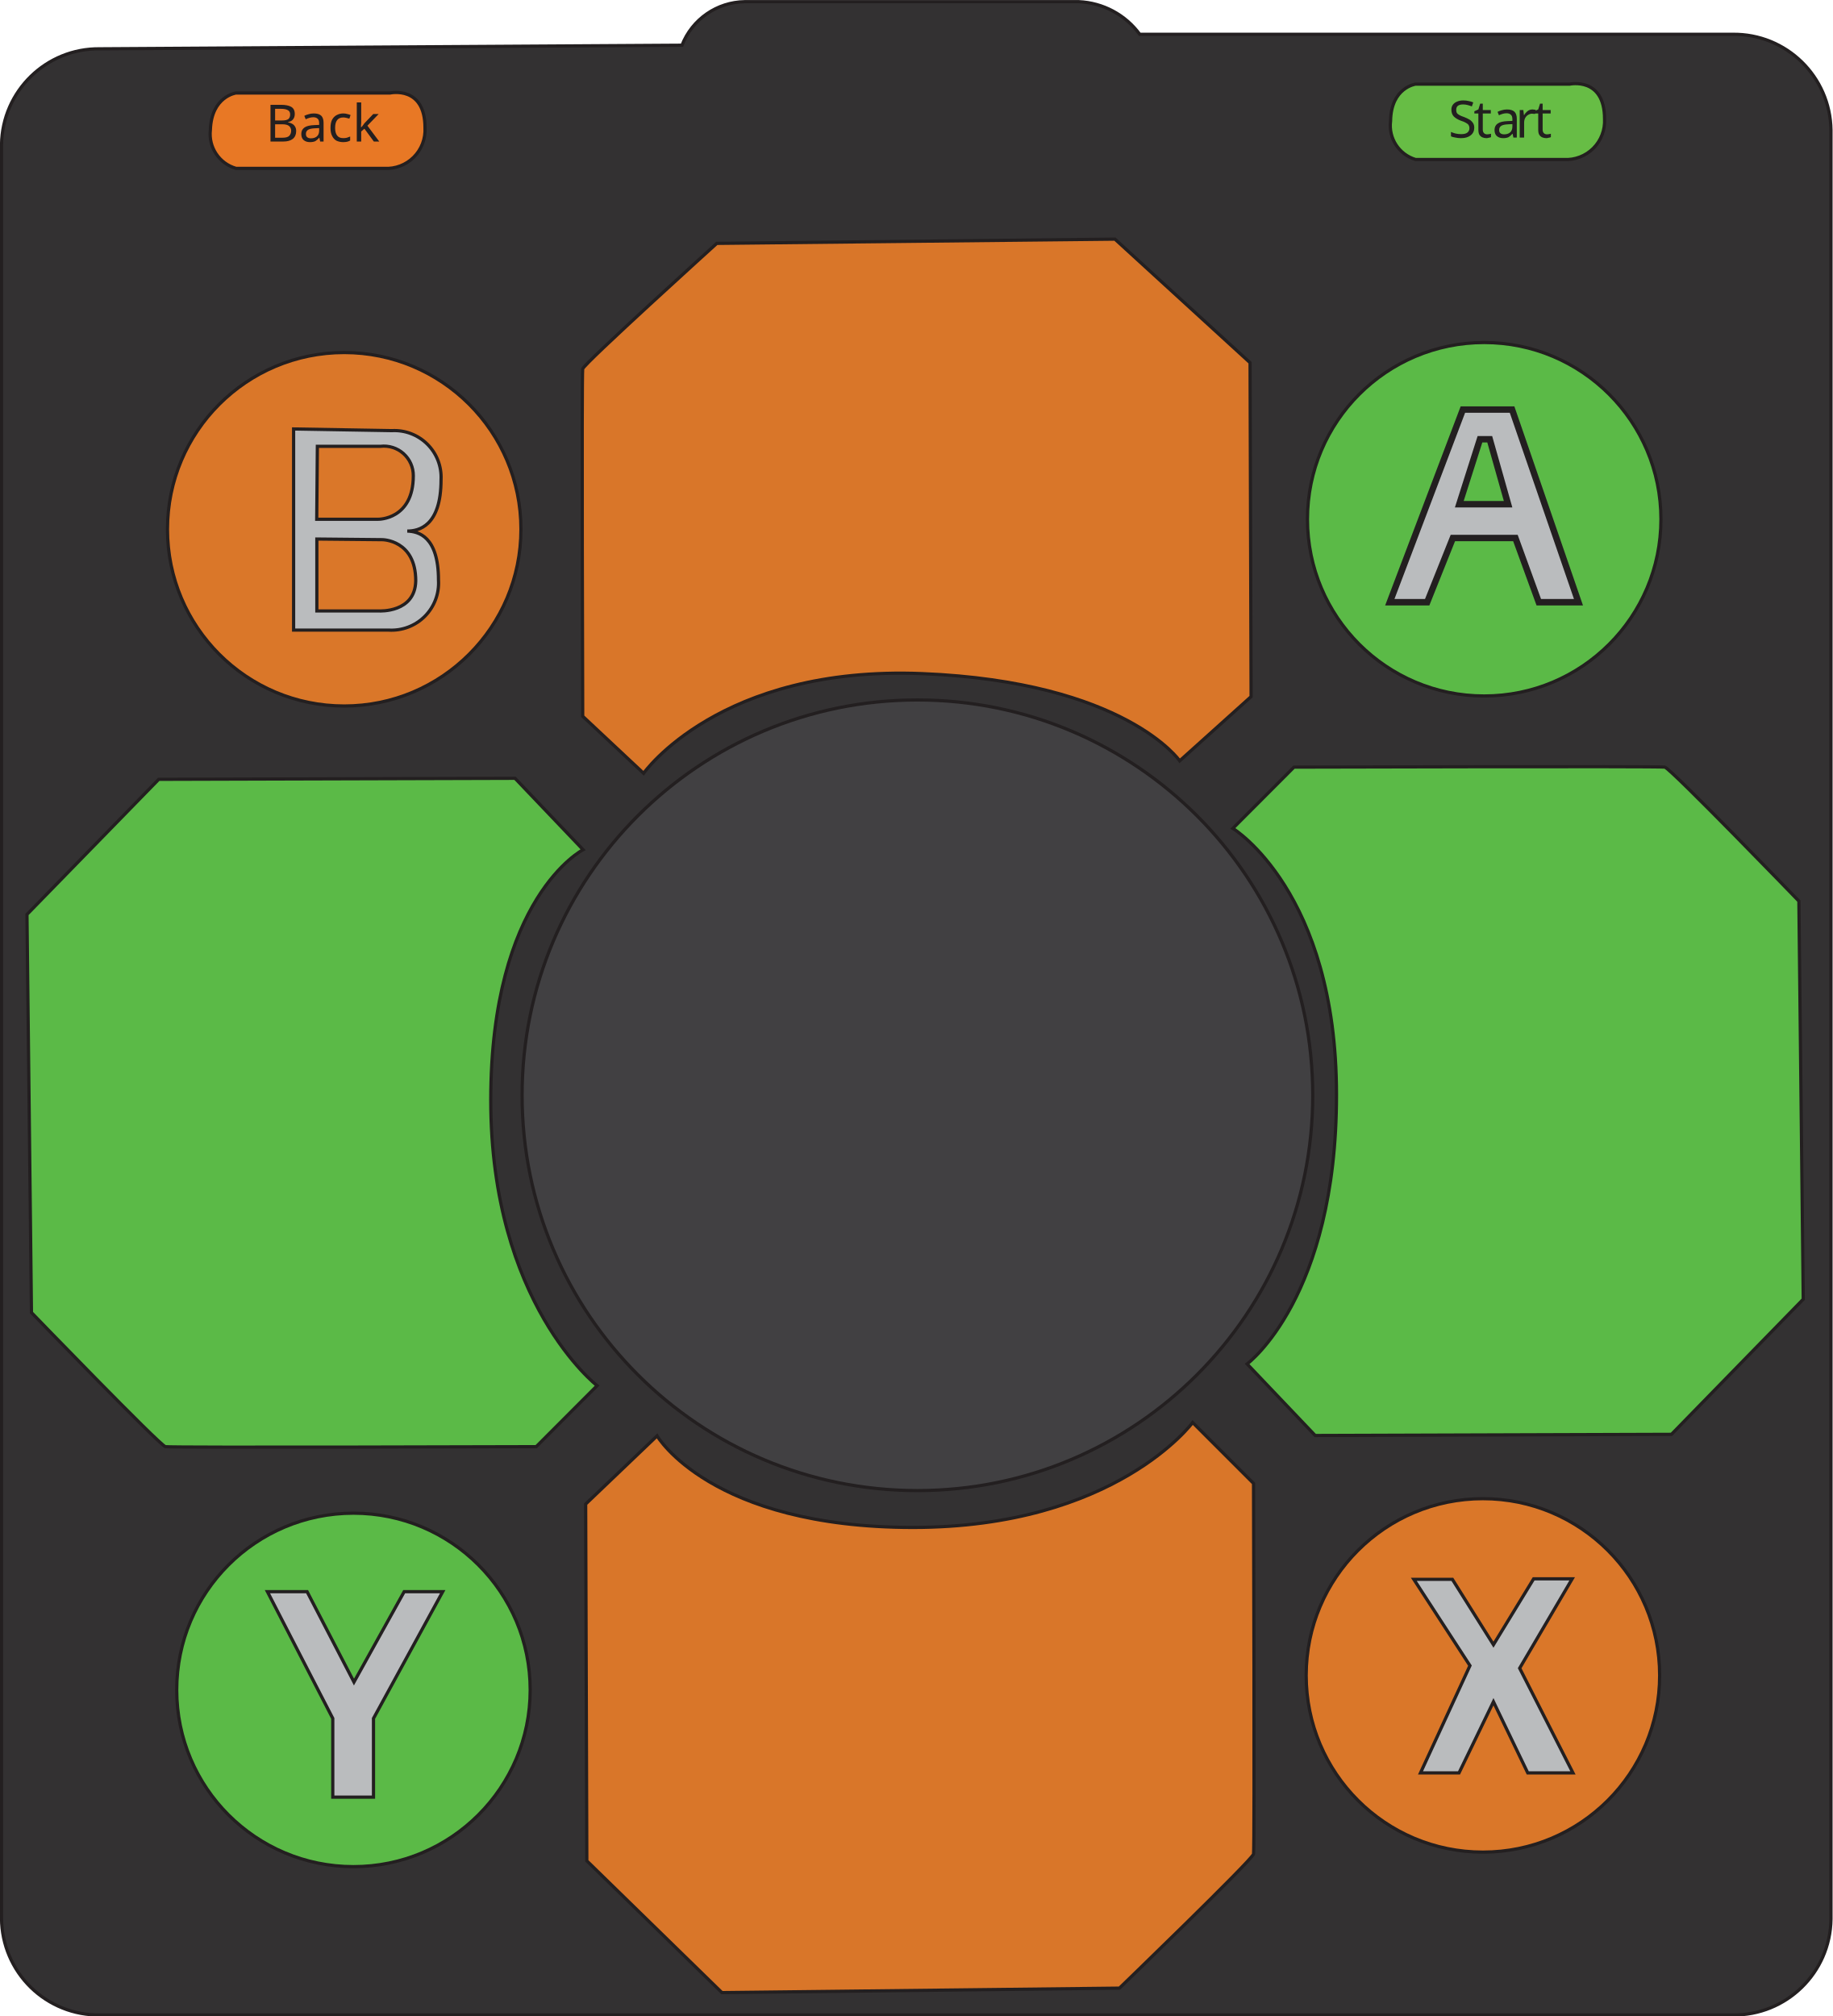
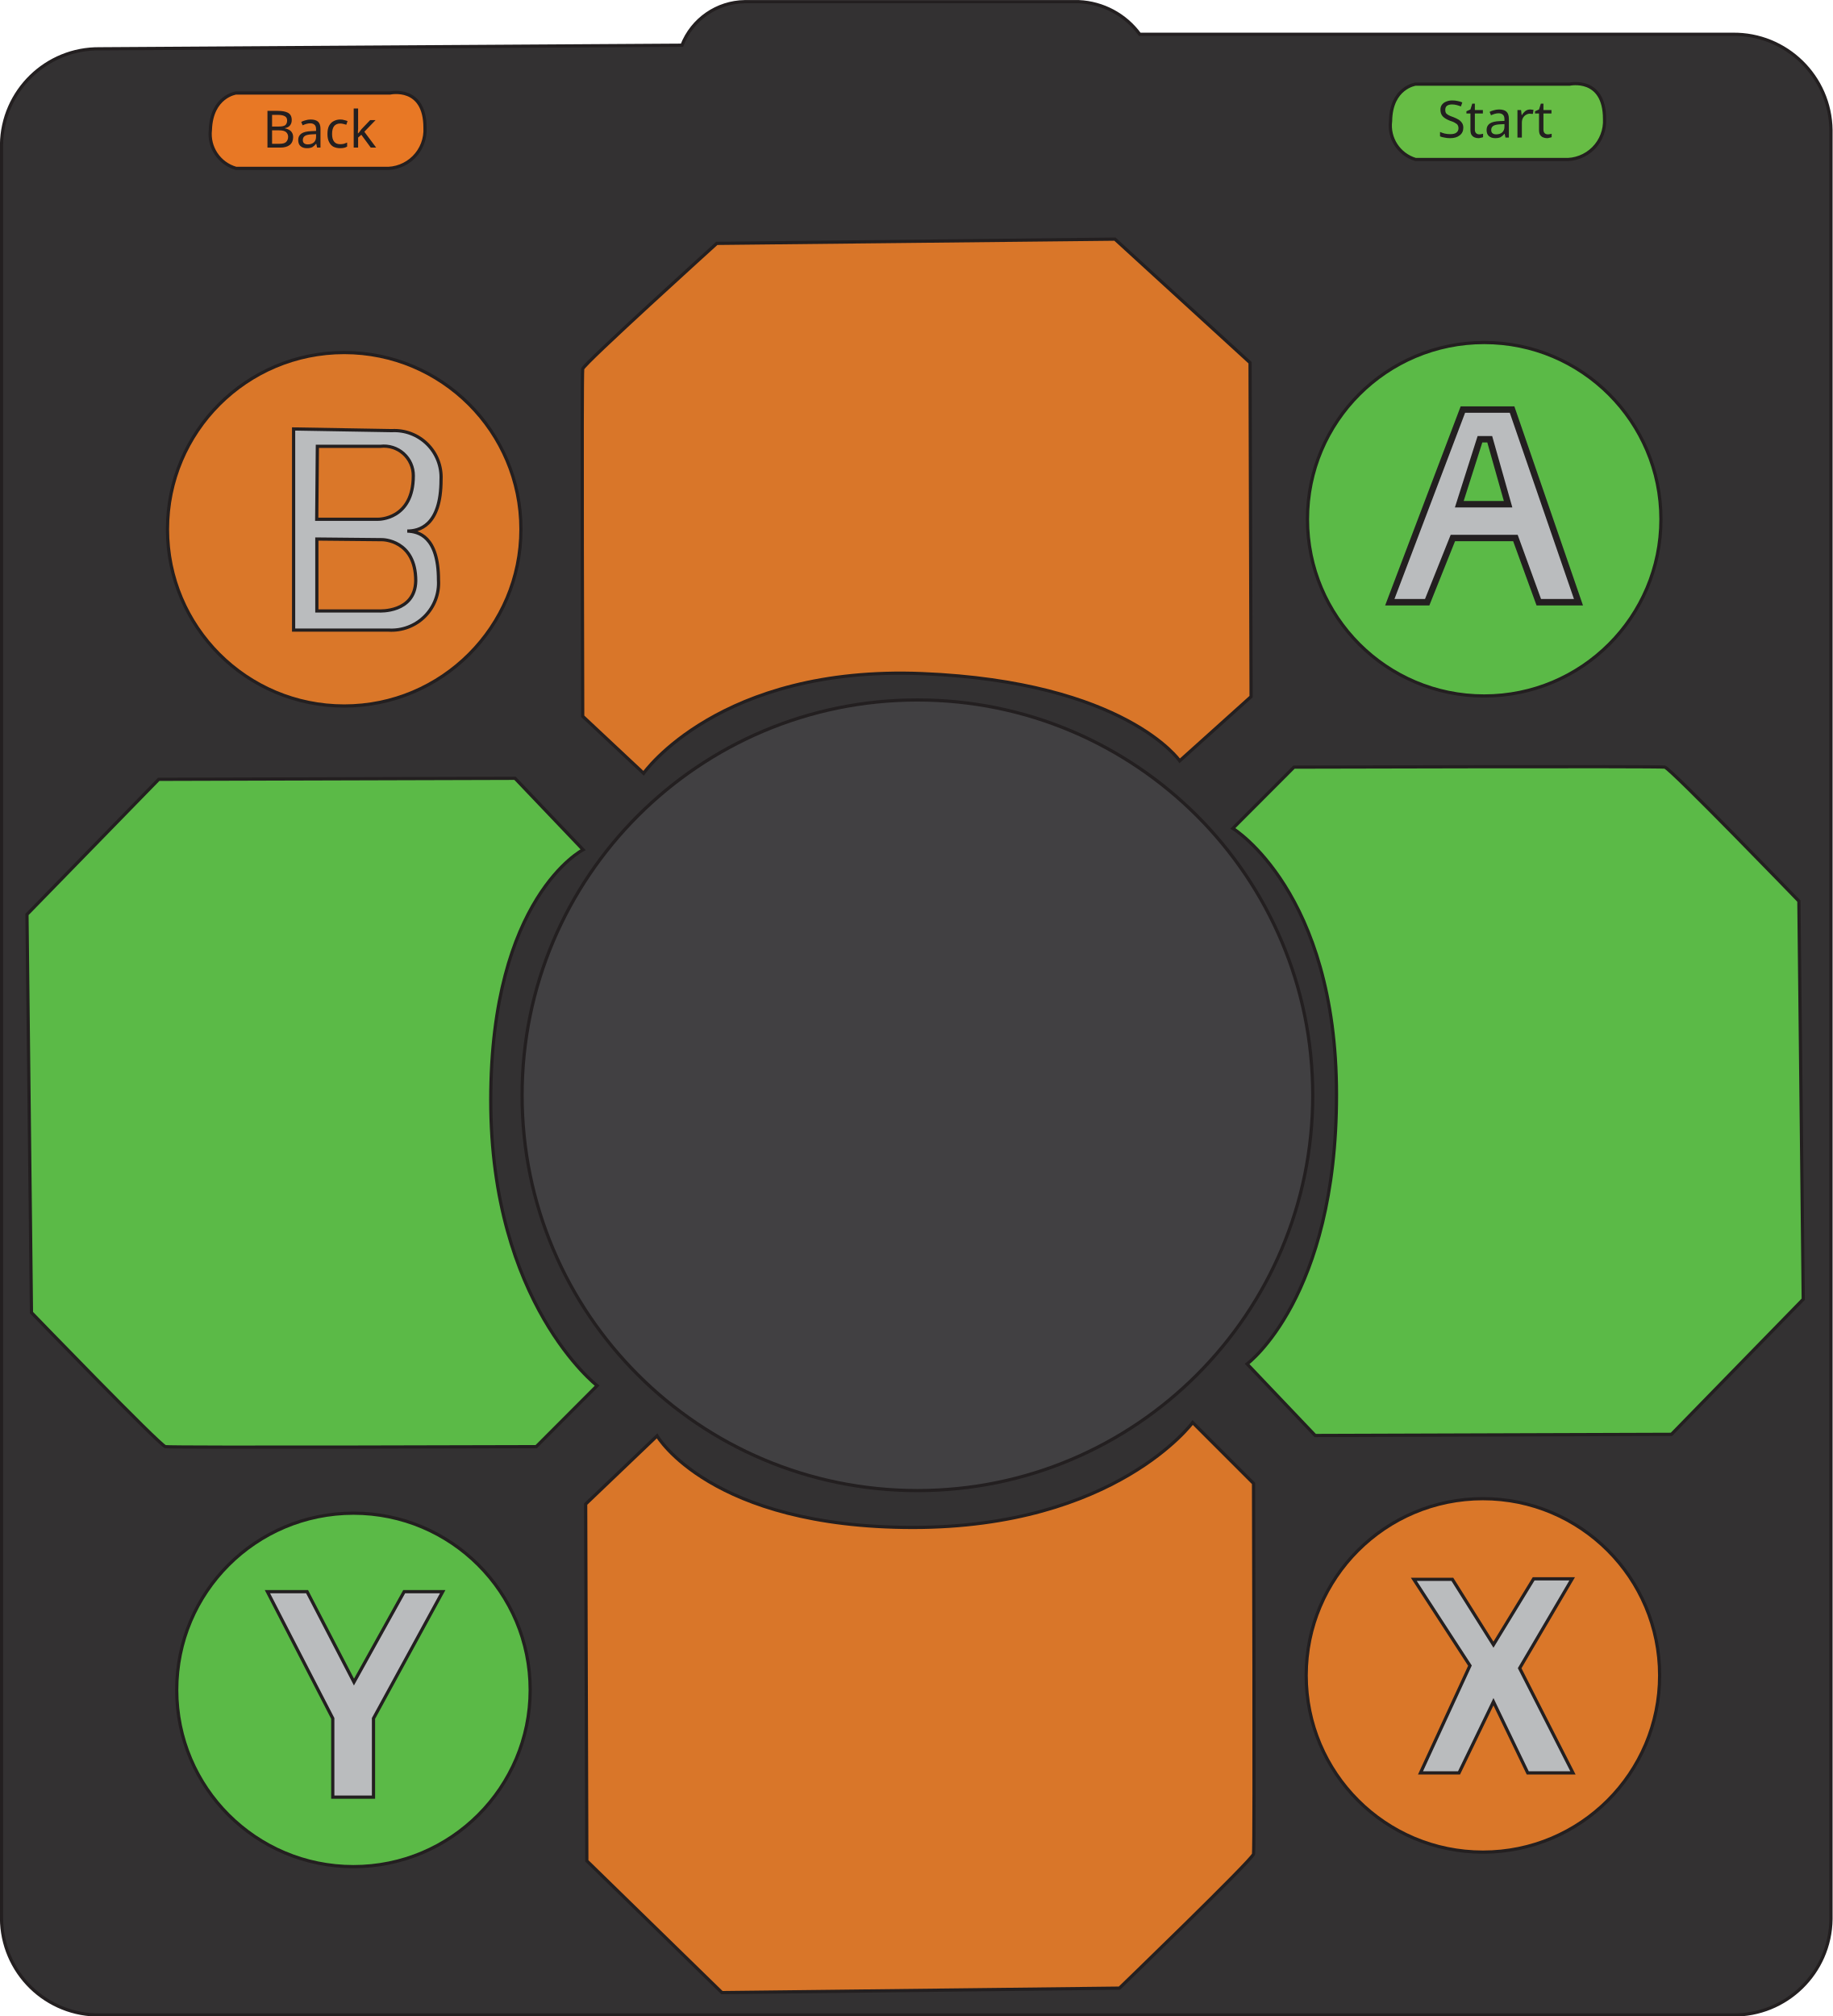
- <svg xmlns="http://www.w3.org/2000/svg" id="_360DancePad" data-name="360DancePad" viewBox="0 0 142.68 156.97">
-   <defs>
-     <style>.cls-1{fill:#333132;}.cls-1,.cls-12,.cls-13,.cls-2,.cls-3,.cls-4,.cls-5,.cls-6,.cls-7{stroke:#231f20;stroke-miterlimit:10;}.cls-1,.cls-13,.cls-2,.cls-3,.cls-4,.cls-5,.cls-6,.cls-7{stroke-width:0.25px;}.cls-2{fill:#414042;}.cls-3{fill:#d97629;}.cls-4{fill:#5bba47;}.cls-5{fill:#da7729;}.cls-6{fill:#e87825;}.cls-7{fill:#67bd45;}.cls-8,.cls-9{font-size:4px;fill:#231f20;font-family:MyriadPro-Regular, Myriad Pro;}.cls-9{letter-spacing:0em;}.cls-10{letter-spacing:0em;}.cls-11{letter-spacing:0.02em;}.cls-12,.cls-13{fill:#babcbe;}.cls-12{stroke-width:0.5px;}</style>
+ <svg xmlns="http://www.w3.org/2000/svg" id="_360DancePad" data-name="360DancePad" viewBox="0 0 142.68 156.97" version="1.1">
+   <defs id="defs4">
+     <style id="style2">.cls-1{fill:#333132;}.cls-1,.cls-12,.cls-13,.cls-2,.cls-3,.cls-4,.cls-5,.cls-6,.cls-7{stroke:#231f20;stroke-miterlimit:10;}.cls-1,.cls-13,.cls-2,.cls-3,.cls-4,.cls-5,.cls-6,.cls-7{stroke-width:0.25px;}.cls-2{fill:#414042;}.cls-3{fill:#d97629;}.cls-4{fill:#5bba47;}.cls-5{fill:#da7729;}.cls-6{fill:#e87825;}.cls-7{fill:#67bd45;}.cls-8,.cls-9{font-size:4px;fill:#231f20;font-family:MyriadPro-Regular, Myriad Pro;}.cls-9{letter-spacing:0em;}.cls-10{letter-spacing:0em;}.cls-11{letter-spacing:0.02em;}.cls-12,.cls-13{fill:#babcbe;}.cls-12{stroke-width:0.5px;}</style>
  </defs>
-   <path class="cls-1" d="M54.13,15.37V153.5A7.56,7.56,0,0,0,61.79,161H188.91a7.56,7.56,0,0,0,7.66-7.46V14.24a7.56,7.56,0,0,0-7.66-7.46H142.75A6.23,6.23,0,0,0,138,4.24H112a5.33,5.33,0,0,0-4.89,3.39l-45.33.28A7.56,7.56,0,0,0,54.13,15.37Z" transform="translate(-54.01 -4.11)" />
-   <circle class="cls-2" cx="71.43" cy="85.28" r="30.78" />
-   <path class="cls-3" d="M105.17,115.91l-5.56,5.31L99.7,149l10.52,10.26,30.95-.35s10.35-10,10.44-10.44,0-28.86,0-28.86l-4.74-4.74s-6,8.17-21.78,8.17S105.17,115.91,105.17,115.91Z" transform="translate(-54.01 -4.11)" />
-   <path class="cls-4" d="M99.41,70.27l-5.3-5.56-27.74.08L56.11,75.31l.35,31s10,10.35,10.43,10.44,28.87,0,28.87,0L100.5,112s-8.28-6.4-8.28-22.23S99.41,70.27,99.41,70.27Z" transform="translate(-54.01 -4.11)" />
-   <path class="cls-3" d="M145.86,63.35l5.56-5-.08-26-10.52-9.62-31,.33s-10.35,9.37-10.44,9.77,0,27.05,0,27.05l4.74,4.44s5.9-8.41,21.71-7.76S145.86,63.35,145.86,63.35Z" transform="translate(-54.01 -4.11)" />
-   <path class="cls-4" d="M151.11,110.31l5.3,5.57,27.74-.09,10.26-10.52-.34-31s-10-10.35-10.44-10.43-28.87,0-28.87,0L150,68.61s8.07,4.91,8.07,20.74S151.11,110.31,151.11,110.31Z" transform="translate(-54.01 -4.11)" />
-   <circle class="cls-5" cx="26.8" cy="41.21" r="13.76" />
-   <circle class="cls-4" cx="115.56" cy="40.43" r="13.76" />
-   <circle class="cls-5" cx="115.46" cy="130.45" r="13.76" />
-   <path class="cls-6" d="M72.39,11.35s-1.91.26-2,2.87a2.78,2.78,0,0,0,2,3H83.93a3,3,0,0,0,3.17-3.17c0-3.29-2.71-2.7-2.71-2.7Z" transform="translate(-54.01 -4.11)" />
-   <path class="cls-7" d="M164.23,10.66s-1.91.26-1.95,2.87a2.76,2.76,0,0,0,1.95,3h11.55a3,3,0,0,0,3.16-3.16c0-3.29-2.71-2.71-2.71-2.71Z" transform="translate(-54.01 -4.11)" />
-   <text class="cls-8" transform="translate(20.67 11.02)">Back</text>
-   <text class="cls-9" transform="translate(112.77 10.71)">S<tspan class="cls-10" x="1.96" y="0">ta</tspan>
-     <tspan class="cls-11" x="5.21" y="0">r</tspan>
-     <tspan class="cls-10" x="6.62" y="0">t</tspan>
-   </text>
-   <path class="cls-12" d="M171.74,36h-3.83l-5.69,15,2.91,0,2-5H172l1.82,5h3.09Zm-4.11,7.37,1.61-5.06H170l1.43,5.06Z" transform="translate(-54.01 -4.11)" />
-   <circle class="cls-4" cx="27.52" cy="131.58" r="13.76" />
-   <polygon class="cls-13" points="20.82 123.93 23.91 123.93 27.56 130.97 31.47 123.93 34.47 123.93 29.08 133.8 29.08 139.93 25.91 139.93 25.91 133.8 20.82 123.93" />
-   <polygon class="cls-13" points="122.47 138.04 118.95 138.04 116.28 132.5 113.6 138.04 110.6 138.04 114.45 129.69 110.08 122.97 113.08 122.97 116.28 128.06 119.41 122.93 122.41 122.93 118.32 129.89 122.47 138.04" />
-   <path class="cls-13" d="M85.72,45.46c.88,0,2.63-.37,2.63-4a3.64,3.64,0,0,0-3.83-3.82l-7.65-.13V53.17h7.39a3.67,3.67,0,0,0,3.89-3.89C88.15,45.85,86.57,45.49,85.72,45.46Zm-7-6.6,4.92,0a2.29,2.29,0,0,1,2.55,2.29c0,3.43-2.73,3.39-2.73,3.39H78.67Zm4.86,12.82h-4.9v-5.6l5.09.05s2.61,0,2.61,3.21C86.33,51.84,83.53,51.68,83.53,51.68Z" transform="translate(-54.01 -4.11)" />
+   <path class="cls-1" d="M54.13,15.37V153.5A7.56,7.56,0,0,0,61.79,161H188.91a7.56,7.56,0,0,0,7.66-7.46V14.24a7.56,7.56,0,0,0-7.66-7.46H142.75A6.23,6.23,0,0,0,138,4.24H112a5.33,5.33,0,0,0-4.89,3.39l-45.33.28A7.56,7.56,0,0,0,54.13,15.37Z" transform="translate(-54.01 -4.11)" id="path6" />
+   <circle class="cls-2" cx="71.43" cy="85.28" r="30.78" id="circle8" />
+   <path class="cls-3" d="M105.17,115.91l-5.56,5.31L99.7,149l10.52,10.26,30.95-.35s10.35-10,10.44-10.44,0-28.86,0-28.86l-4.74-4.74s-6,8.17-21.78,8.17S105.17,115.91,105.17,115.91Z" transform="translate(-54.01 -4.11)" id="gdown" />
+   <path class="cls-4" d="M99.41,70.27l-5.3-5.56-27.74.08L56.11,75.31l.35,31s10,10.35,10.43,10.44,28.87,0,28.87,0L100.5,112s-8.28-6.4-8.28-22.23S99.41,70.27,99.41,70.27Z" transform="translate(-54.01 -4.11)" id="gleft" />
+   <g id="gup">
+     <path id="path14" transform="translate(-54.01 -4.11)" d="M145.86,63.35l5.56-5-.08-26-10.52-9.62-31,.33s-10.35,9.37-10.44,9.77,0,27.05,0,27.05l4.74,4.44s5.9-8.41,21.71-7.76S145.86,63.35,145.86,63.35Z" class="cls-3" />
+   </g>
+   <path class="cls-4" d="M151.11,110.31l5.3,5.57,27.74-.09,10.26-10.52-.34-31s-10-10.35-10.44-10.43-28.87,0-28.87,0L150,68.61s8.07,4.91,8.07,20.74S151.11,110.31,151.11,110.31Z" transform="translate(-54.01 -4.11)" id="gright" />
+   <g id="gback">
+     <path id="path24" transform="translate(-54.01 -4.11)" d="M72.39,11.35s-1.91.26-2,2.87a2.78,2.78,0,0,0,2,3H83.93a3,3,0,0,0,3.17-3.17c0-3.29-2.71-2.7-2.71-2.7Z" class="cls-6" />
+     <text id="text28" class="cls-8" style="font-size:4px;font-family:MyriadPro-Regular, 'Myriad Pro';fill:#231f20" x="20.435" y="11.49">Back</text>
+   </g>
+   <g id="gstart">
+     <path id="path26" transform="translate(-54.01 -4.11)" d="M164.23,10.66s-1.91.26-1.95,2.87a2.76,2.76,0,0,0,1.95,3h11.55a3,3,0,0,0,3.16-3.16c0-3.29-2.71-2.71-2.71-2.71Z" class="cls-7" />
+     <text id="text36" class="cls-9" style="font-size:4px;font-family:MyriadPro-Regular, 'Myriad Pro';letter-spacing:0em;fill:#231f20" x="111.918" y="10.71">Start</text>
+   </g>
+   <g id="ga">
+     <circle id="circle20" r="13.76" cy="40.43" cx="115.56" class="cls-4" />
+     <path id="path38" transform="translate(-54.01 -4.11)" d="M171.74,36h-3.83l-5.69,15,2.91,0,2-5H172l1.82,5h3.09Zm-4.11,7.37,1.61-5.06H170l1.43,5.06Z" class="cls-12" />
+   </g>
+   <g id="gy">
+     <circle id="circle40" r="13.76" cy="131.58" cx="27.52" class="cls-4" />
+     <polygon id="polygon42" points="20.82 123.93 23.91 123.93 27.56 130.97 31.47 123.93 34.47 123.93 29.08 133.8 29.08 139.93 25.91 139.93 25.91 133.8 20.82 123.93" class="cls-13" />
+   </g>
+   <g id="gx">
+     <circle id="circle22" r="13.76" cy="130.45" cx="115.46" class="cls-5" />
+     <polygon id="polygon44" points="122.47 138.04 118.95 138.04 116.28 132.5 113.6 138.04 110.6 138.04 114.45 129.69 110.08 122.97 113.08 122.97 116.28 128.06 119.41 122.93 122.41 122.93 118.32 129.89 122.47 138.04" class="cls-13" />
+   </g>
+   <g id="gb">
+     <circle id="circle18" r="13.76" cy="41.21" cx="26.8" class="cls-5" />
+     <path id="path46" transform="translate(-54.01 -4.11)" d="M85.72,45.46c.88,0,2.63-.37,2.63-4a3.64,3.64,0,0,0-3.83-3.82l-7.65-.13V53.17h7.39a3.67,3.67,0,0,0,3.89-3.89C88.15,45.85,86.57,45.49,85.72,45.46Zm-7-6.6,4.92,0a2.29,2.29,0,0,1,2.55,2.29c0,3.43-2.73,3.39-2.73,3.39H78.67Zm4.86,12.82h-4.9v-5.6l5.09.05s2.61,0,2.61,3.21C86.33,51.84,83.53,51.68,83.53,51.68Z" class="cls-13" />
+   </g>
</svg>
